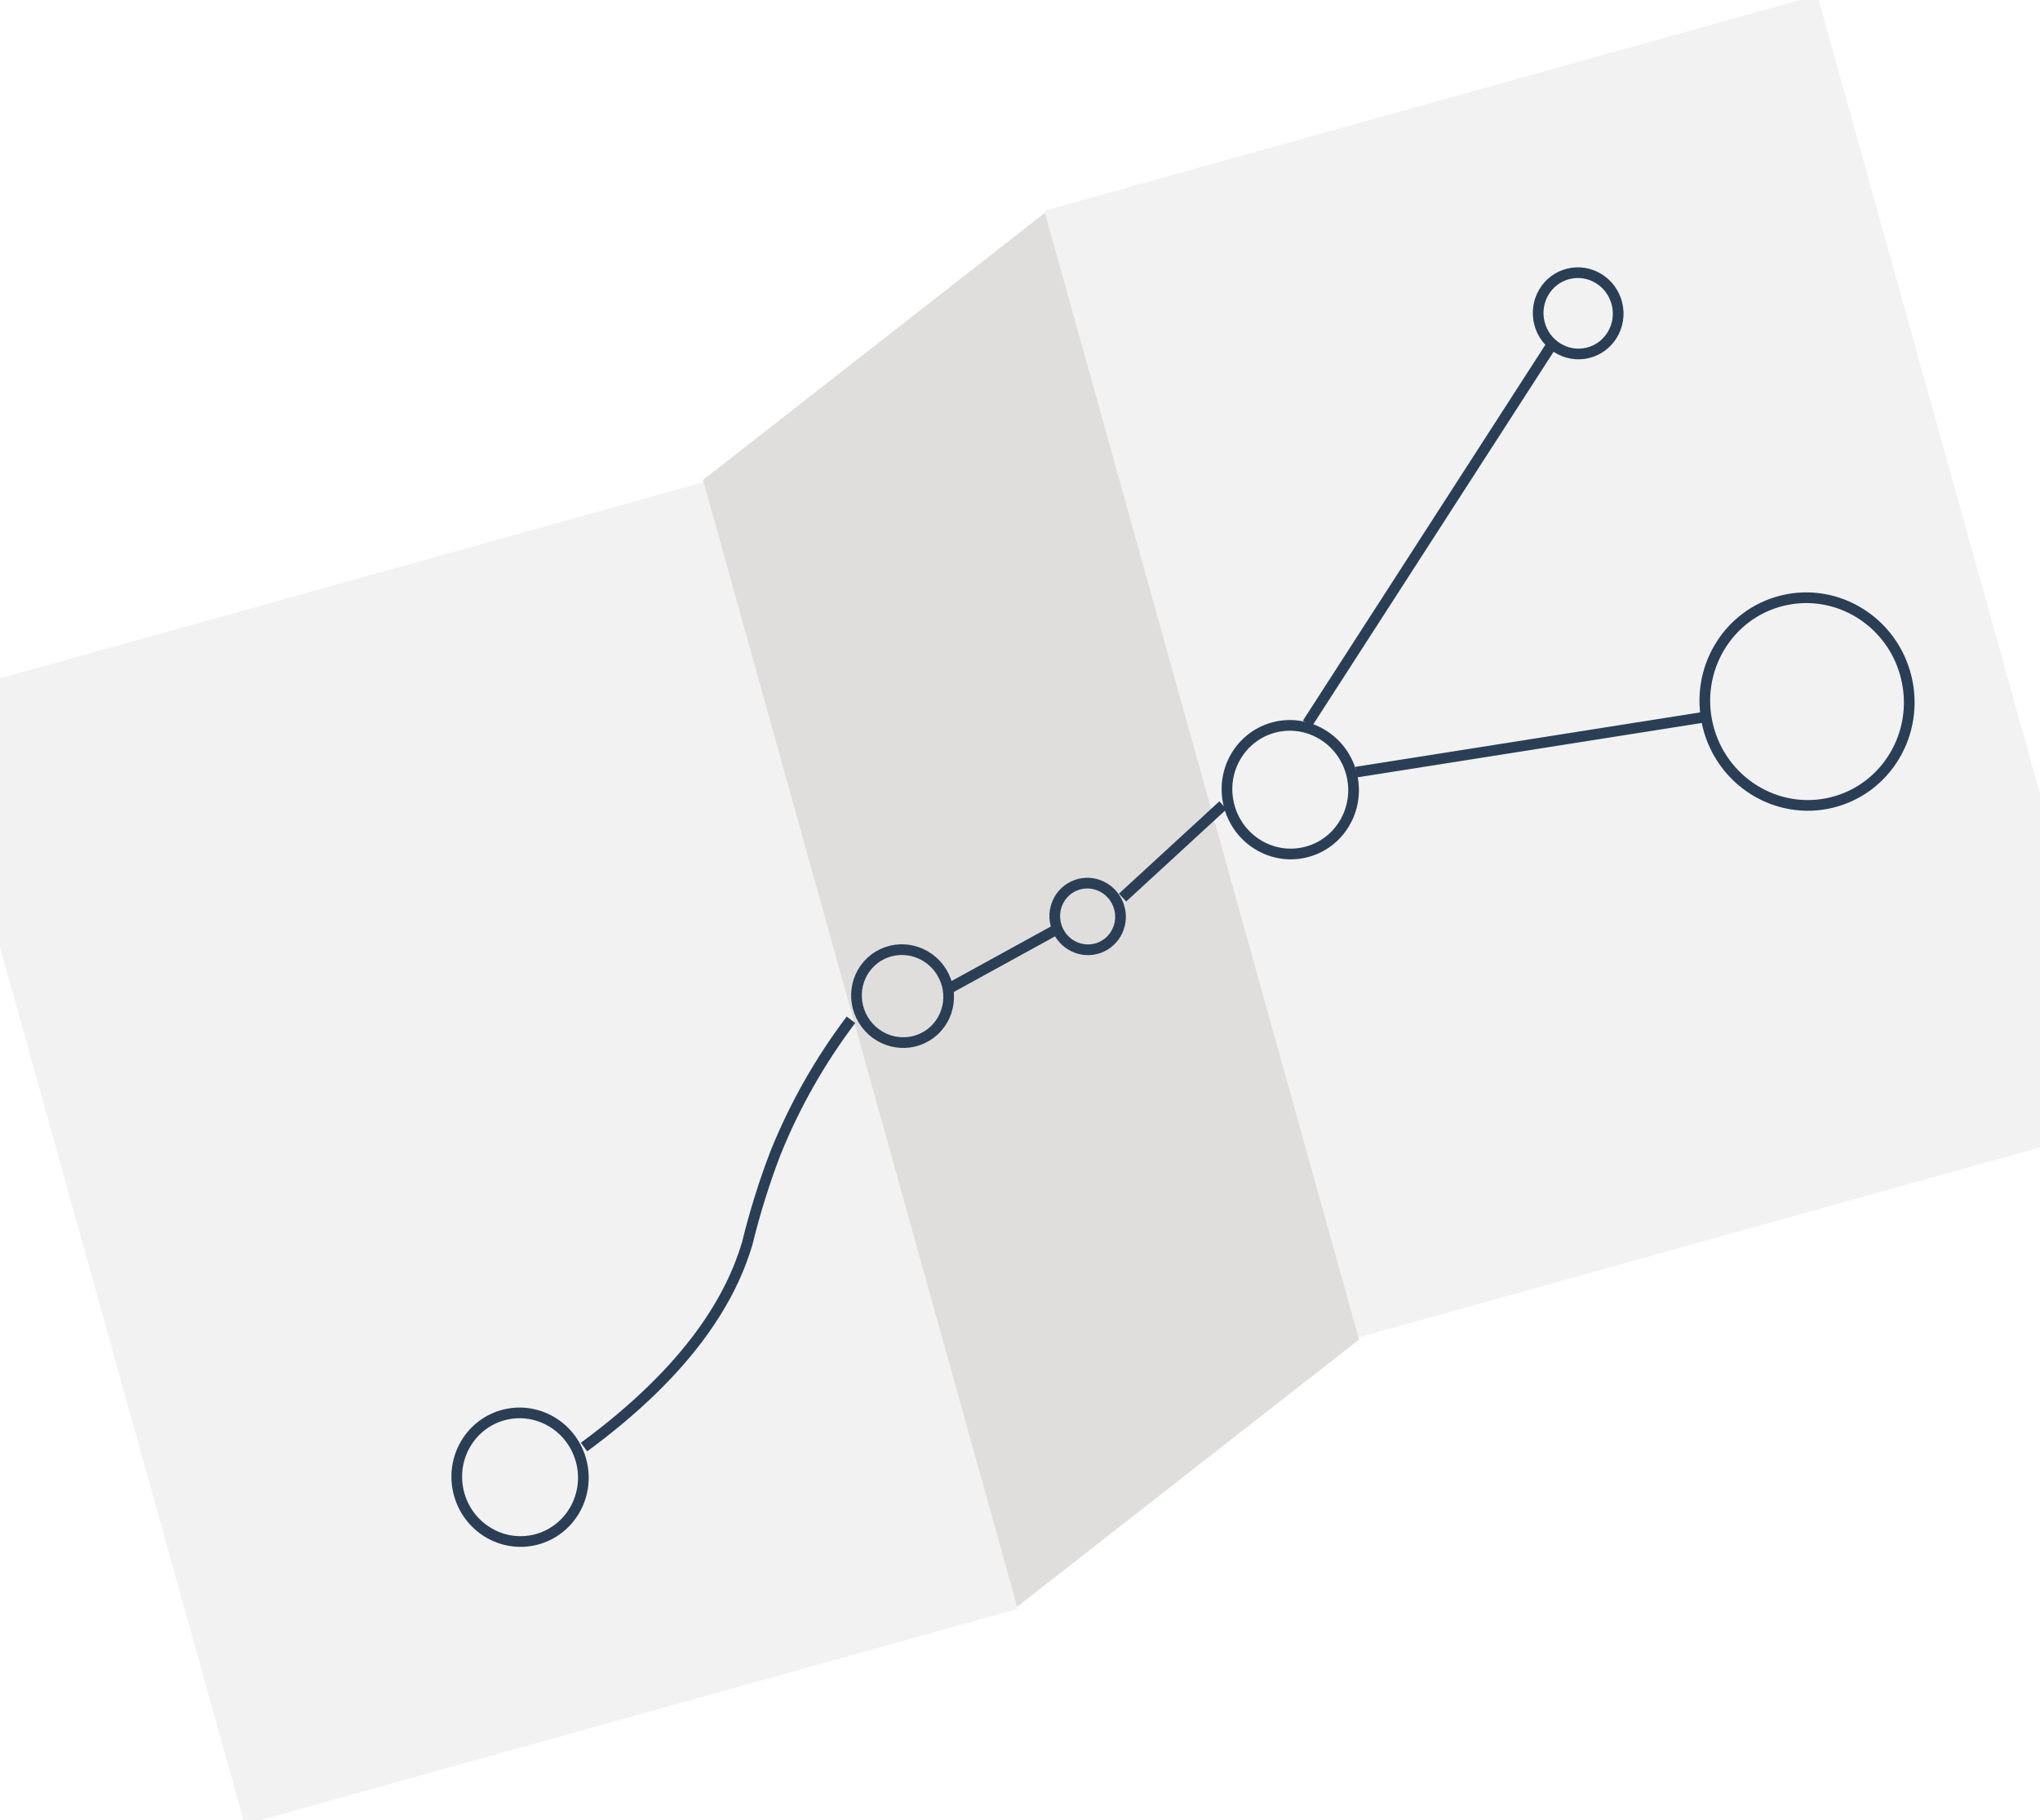
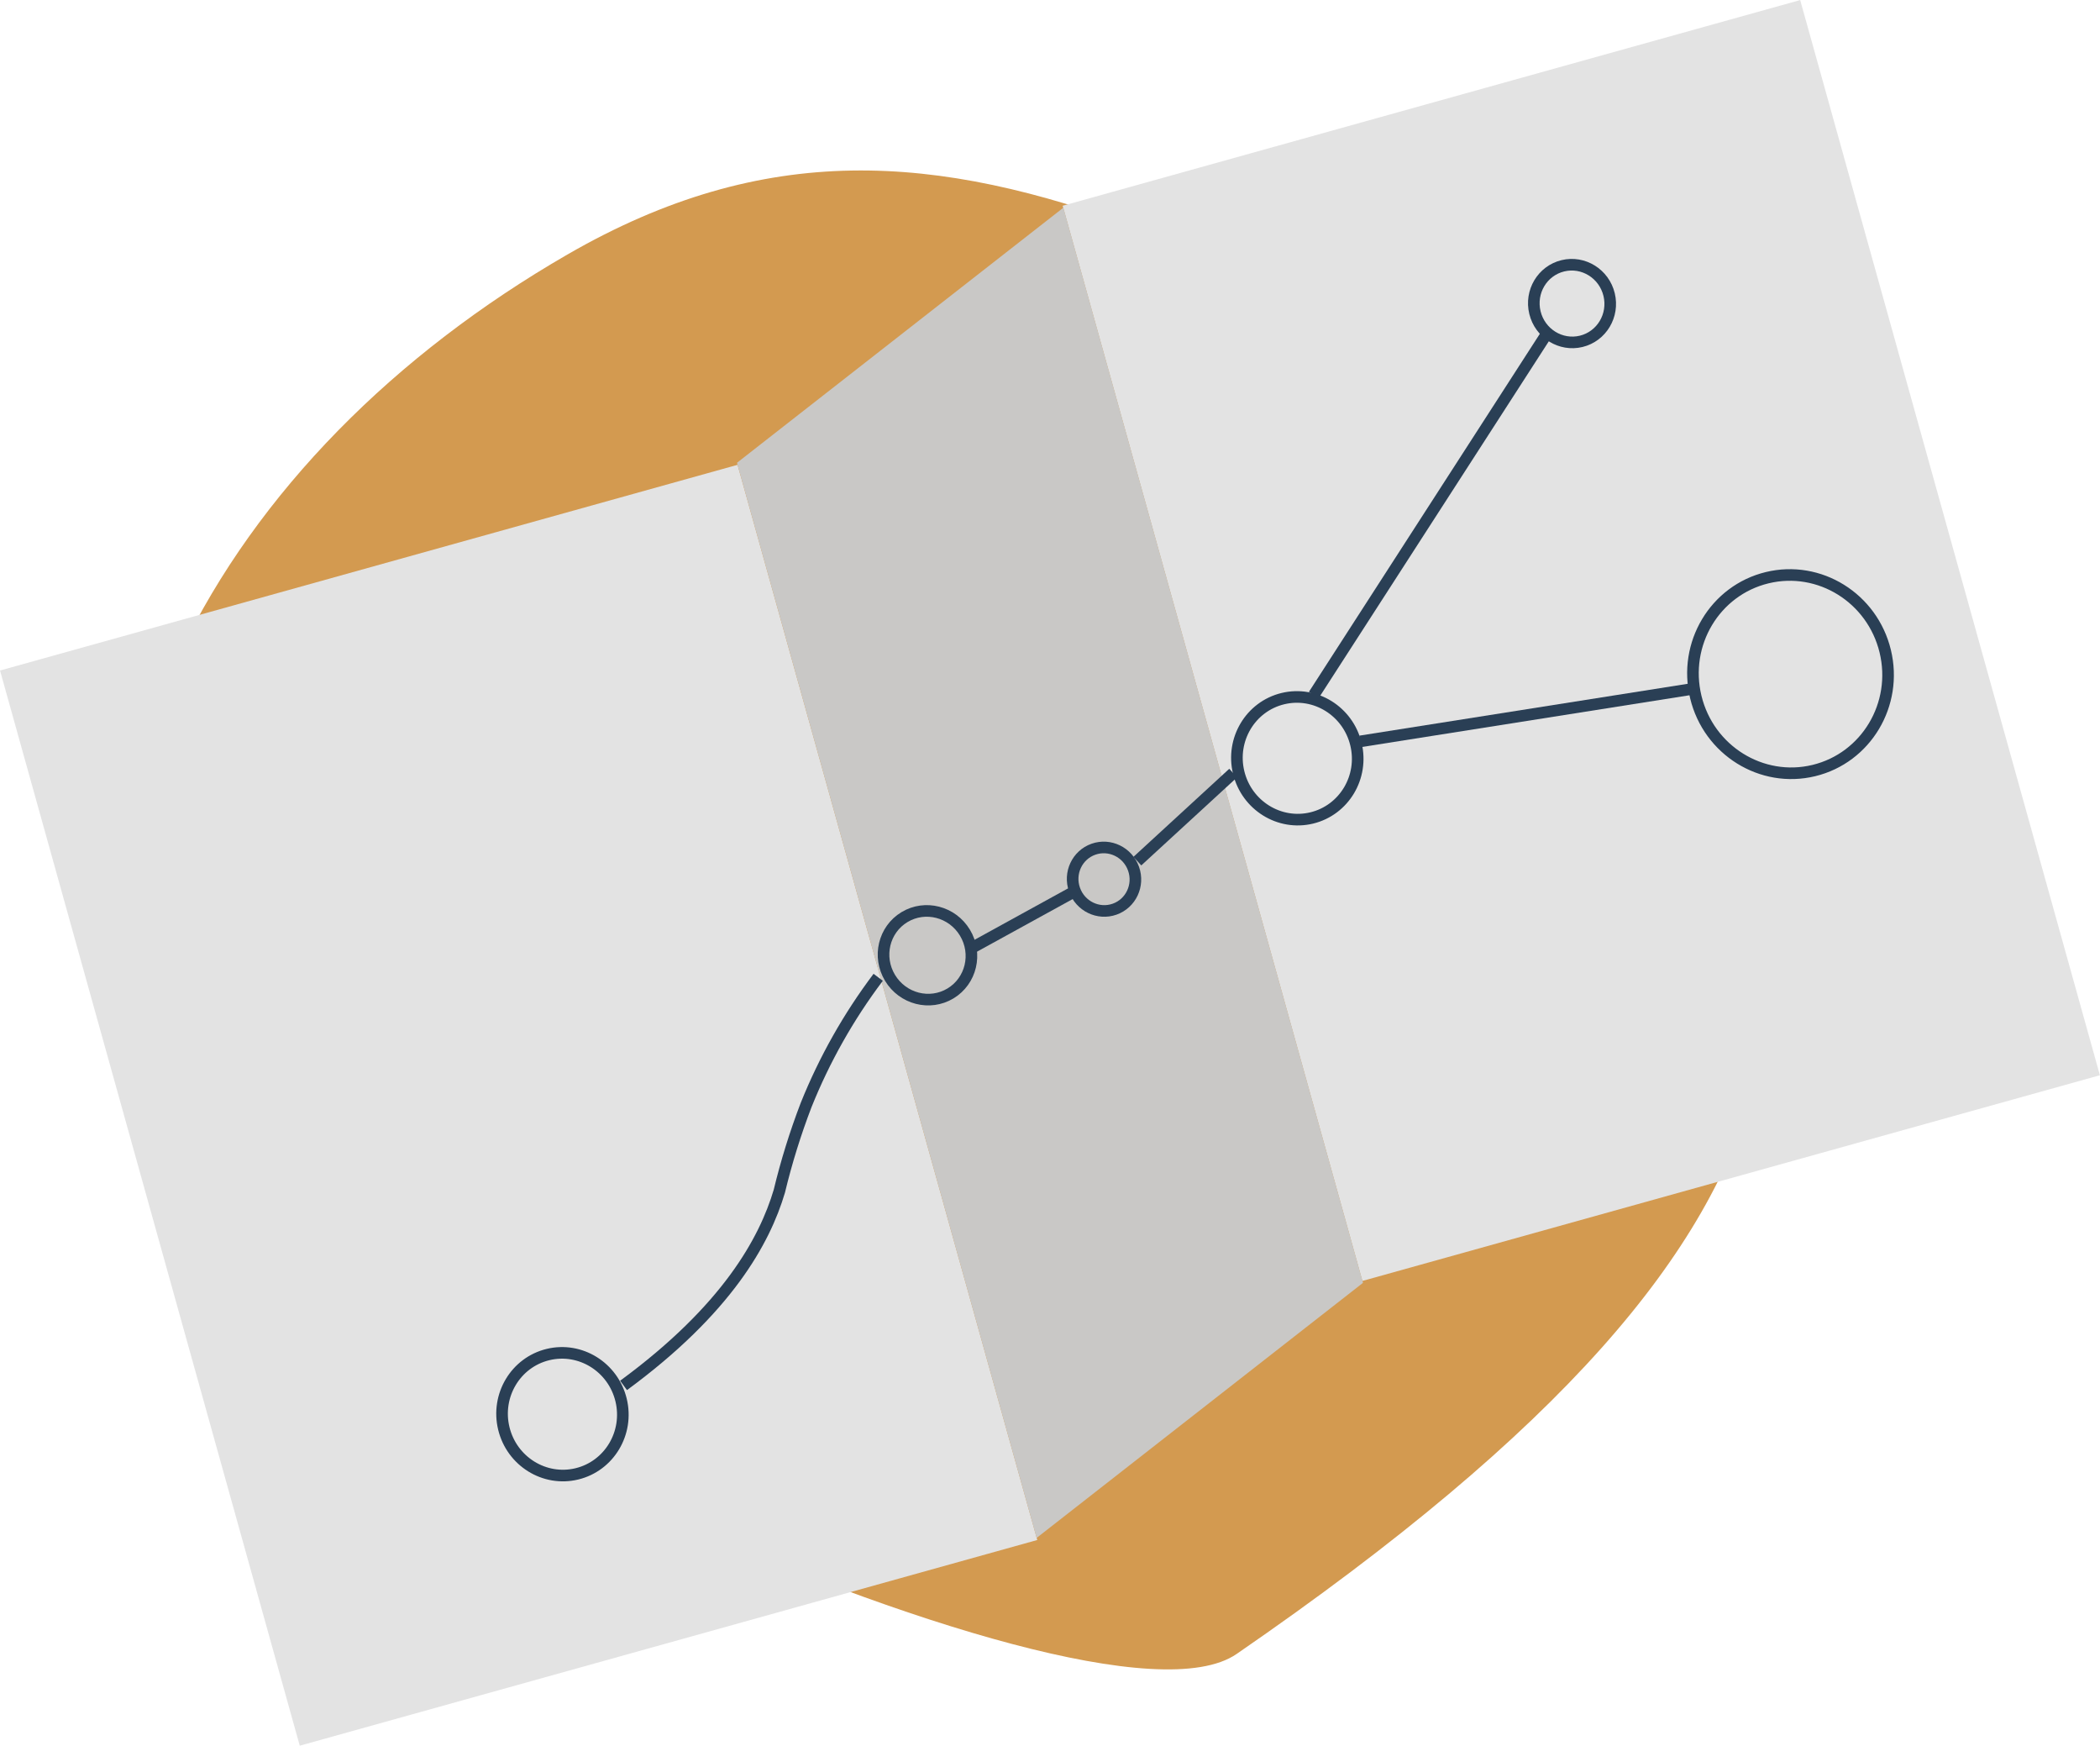
- <svg xmlns="http://www.w3.org/2000/svg" width="154.965" height="138.171" viewBox="165 95 160.965 170.171">
-   <g id="Group_1474" data-name="Group 1474" transform="translate(-157 -3358.111)">
-     <g id="Group_1309" data-name="Group 1309" transform="translate(-741.328 3019.99)">
-       <g id="Group_1285" data-name="Group 1285" transform="translate(1041.881 432.666)">
-         <rect id="Rectangle_464" data-name="Rectangle 464" width="75.076" height="109.416" transform="translate(0 65.724) rotate(-15.582)" fill="#f2f2f2" />
-         <rect id="Rectangle_465" data-name="Rectangle 465" width="75.076" height="109.416" transform="translate(104.207 20.166) rotate(-15.582)" fill="#f2f2f2" />
-         <g id="Group_1284" data-name="Group 1284" transform="translate(72.263 20.362)">
-           <g id="Group_1283" data-name="Group 1283">
-             <path id="Path_6652" data-name="Path 6652" d="M1166.8,555.961l-32,25-29.391-105.4,32-25Z" transform="translate(-1105.407 -450.566)" fill="#e0dedc" />
-           </g>
-         </g>
-       </g>
-       <g id="Group_1308" data-name="Group 1308" transform="translate(1089.87 457.849)">
-         <g id="Group_1287" data-name="Group 1287" transform="translate(0 106.205)">
-           <g id="Group_1286" data-name="Group 1286" transform="translate(0 0)">
-             <ellipse id="Ellipse_109" data-name="Ellipse 109" cx="5.916" cy="6.02" rx="5.916" ry="6.02" transform="translate(0 2.788) rotate(-13.631)" fill="none" stroke="#2a3f55" stroke-miterlimit="10" stroke-width="1" />
-           </g>
-         </g>
-         <g id="Group_1289" data-name="Group 1289" transform="translate(56.333 57.031)">
-           <g id="Group_1288" data-name="Group 1288" transform="translate(0 0)">
-             <ellipse id="Ellipse_110" data-name="Ellipse 110" cx="3.068" cy="3.122" rx="3.068" ry="3.122" transform="matrix(0.943, -0.334, 0.334, 0.943, 0, 2.047)" fill="none" stroke="#2a3f55" stroke-miterlimit="10" stroke-width="1" />
-           </g>
-         </g>
-         <g id="Group_1291" data-name="Group 1291" transform="translate(37.023 62.489)">
-           <g id="Group_1290" data-name="Group 1290" transform="translate(0 0)">
-             <ellipse id="Ellipse_111" data-name="Ellipse 111" cx="4.294" cy="4.37" rx="4.294" ry="4.37" transform="matrix(0.856, -0.516, 0.516, 0.856, 0, 4.435)" fill="none" stroke="#2a3f55" stroke-miterlimit="10" stroke-width="1" />
-           </g>
-         </g>
-         <g id="Group_1293" data-name="Group 1293" transform="translate(72.058 41.895)">
-           <g id="Group_1292" data-name="Group 1292" transform="translate(0 0)">
-             <ellipse id="Ellipse_112" data-name="Ellipse 112" cx="5.916" cy="6.02" rx="5.916" ry="6.02" transform="translate(0 2.788) rotate(-13.631)" fill="none" stroke="#2a3f55" stroke-miterlimit="10" stroke-width="1" />
-           </g>
-         </g>
-         <g id="Group_1295" data-name="Group 1295" transform="translate(115.999 29.199)">
-           <g id="Group_1294" data-name="Group 1294" transform="translate(0 0)">
-             <ellipse id="Ellipse_113" data-name="Ellipse 113" cx="9.552" cy="9.721" rx="9.552" ry="9.721" transform="translate(0 4.502) rotate(-13.631)" fill="none" stroke="#2a3f55" stroke-miterlimit="10" stroke-width="1" />
-           </g>
-         </g>
-         <g id="Group_1297" data-name="Group 1297" transform="translate(101.629 0)">
-           <g id="Group_1296" data-name="Group 1296" transform="translate(0)">
-             <ellipse id="Ellipse_114" data-name="Ellipse 114" cx="3.74" cy="3.806" rx="3.74" ry="3.806" transform="translate(0 1.763) rotate(-13.631)" fill="none" stroke="#2a3f55" stroke-miterlimit="10" stroke-width="1" />
-           </g>
-         </g>
-         <g id="Group_1299" data-name="Group 1299" transform="translate(13.151 70.661)">
-           <g id="Group_1298" data-name="Group 1298">
-             <path id="Path_6653" data-name="Path 6653" d="M1095.629,556.891c10.146-7.455,13.829-14.178,15.273-19.05a70.053,70.053,0,0,1,2.637-8.448,54.383,54.383,0,0,1,7.065-12.469" transform="translate(-1095.629 -516.923)" fill="none" stroke="#2a3f55" stroke-miterlimit="10" stroke-width="1" />
-           </g>
-         </g>
-         <g id="Group_1301" data-name="Group 1301" transform="translate(80.833 7.684)">
-           <g id="Group_1300" data-name="Group 1300">
-             <line id="Line_48" data-name="Line 48" x1="22.75" y2="35.263" fill="none" stroke="#2a3f55" stroke-miterlimit="10" stroke-width="1" />
-           </g>
-         </g>
-         <g id="Group_1303" data-name="Group 1303" transform="translate(63.536 50.596)">
-           <g id="Group_1302" data-name="Group 1302">
-             <line id="Line_49" data-name="Line 49" y1="8.634" x2="9.392" fill="none" stroke="#2a3f55" stroke-miterlimit="10" stroke-width="1" />
-           </g>
-         </g>
-         <g id="Group_1305" data-name="Group 1305" transform="translate(47.258 62.239)">
-           <g id="Group_1304" data-name="Group 1304">
-             <line id="Line_50" data-name="Line 50" x1="10.05" y2="5.52" fill="none" stroke="#2a3f55" stroke-miterlimit="10" stroke-width="1" />
-           </g>
-         </g>
-         <g id="Group_1307" data-name="Group 1307" transform="translate(85.383 42.378)">
-           <g id="Group_1306" data-name="Group 1306">
-             <line id="Line_51" data-name="Line 51" y1="5.119" x2="32.419" fill="none" stroke="#2a3f55" stroke-miterlimit="10" stroke-width="1" />
-           </g>
-         </g>
-       </g>
+ <svg xmlns="http://www.w3.org/2000/svg" viewBox="0 0 181.02 150.43">
+   <defs>
+     <style>.cls-1{fill:#d39a50;}.cls-2{fill:#e3e3e3;}.cls-3{fill:#c9c8c6;}.cls-4{fill:none;stroke:#2a3f55;stroke-miterlimit:10;}</style>
+   </defs>
+   <g id="Layer_2" data-name="Layer 2">
+     <g id="Layer_1-2" data-name="Layer 1">
+       <path class="cls-1" d="M48.9,21.94c17.06-9.85,31.84-8.73,49.41-2.2,16.74,6.22,37.45,12,44.48,28.12,14.74,33.86,20,56-36.19,94.67-12.69,8.75-89.35-28-93.36-39.39C1.39,69.36,19.23,39.07,48.9,21.94Z" />
+       <rect class="cls-2" x="11.71" y="47.15" width="66" height="96.19" transform="translate(-23.94 15.51) rotate(-15.58)" />
+       <rect class="cls-2" x="103.31" y="7.1" width="66" height="96.19" transform="translate(-9.82 38.64) rotate(-15.58)" />
+       <polygon class="cls-3" points="117.49 110.55 89.36 132.53 63.53 39.88 91.66 17.9 117.49 110.55" />
+       <ellipse class="cls-4" cx="48.49" cy="121.87" rx="5.2" ry="5.29" transform="translate(-27.36 14.86) rotate(-13.63)" />
+       <ellipse class="cls-4" cx="95.17" cy="75.76" rx="2.7" ry="2.74" transform="translate(-19.82 36.08) rotate(-19.48)" />
+       <ellipse class="cls-4" cx="79.95" cy="82.31" rx="3.77" ry="3.84" transform="translate(-31.02 53.12) rotate(-31.09)" />
+       <ellipse class="cls-4" cx="111.83" cy="65.34" rx="5.2" ry="5.29" transform="translate(-12.25 28.2) rotate(-13.63)" />
+       <ellipse class="cls-4" cx="154.34" cy="58.09" rx="8.4" ry="8.55" transform="translate(-9.34 38.01) rotate(-13.63)" />
+       <ellipse class="cls-4" cx="135.51" cy="26.16" rx="3.29" ry="3.35" transform="translate(-2.35 32.67) rotate(-13.63)" />
+       <path class="cls-4" d="M53.75,119.39c8.92-6.55,12.16-12.46,13.43-16.74a59.92,59.92,0,0,1,2.31-7.43,48,48,0,0,1,6.21-11" />
+       <line class="cls-4" x1="133.25" y1="28.89" x2="113.25" y2="59.89" />
+       <line class="cls-4" x1="98.04" y1="74.21" x2="106.3" y2="66.62" />
+       <line class="cls-4" x1="92.57" y1="76.85" x2="83.73" y2="81.71" />
+       <line class="cls-4" x1="117.25" y1="63.89" x2="145.75" y2="59.39" />
    </g>
  </g>
</svg>
